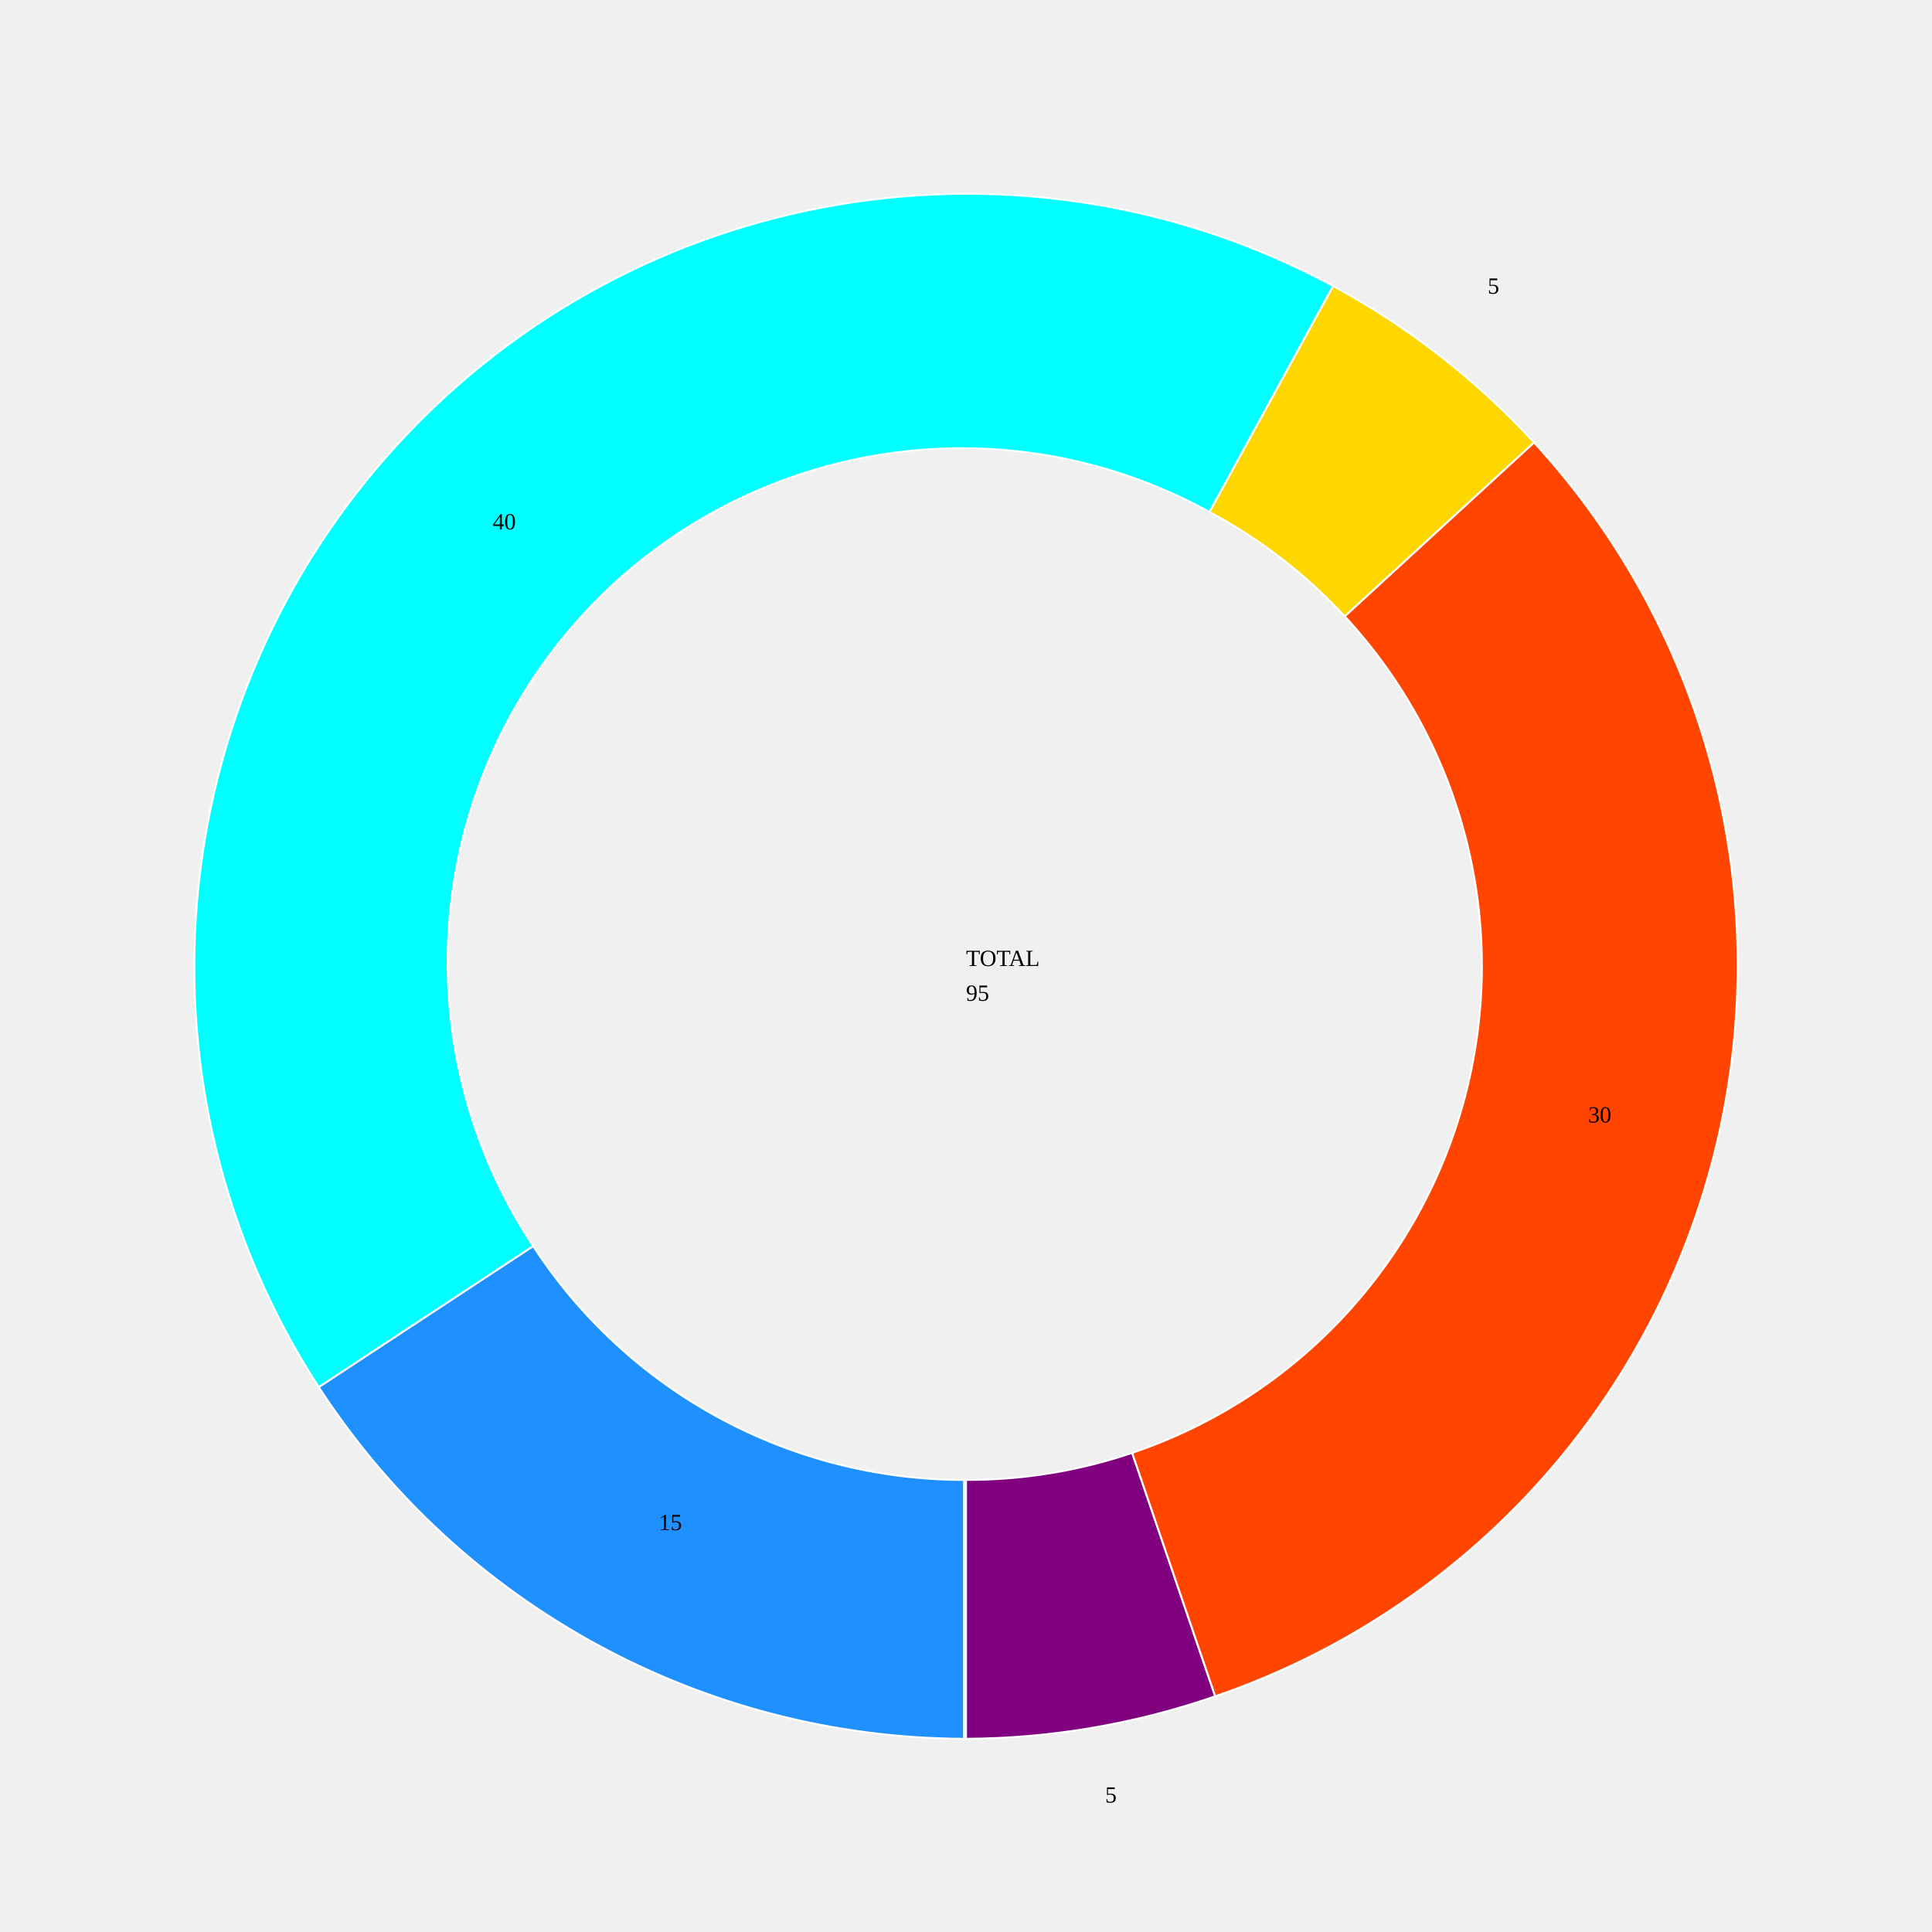
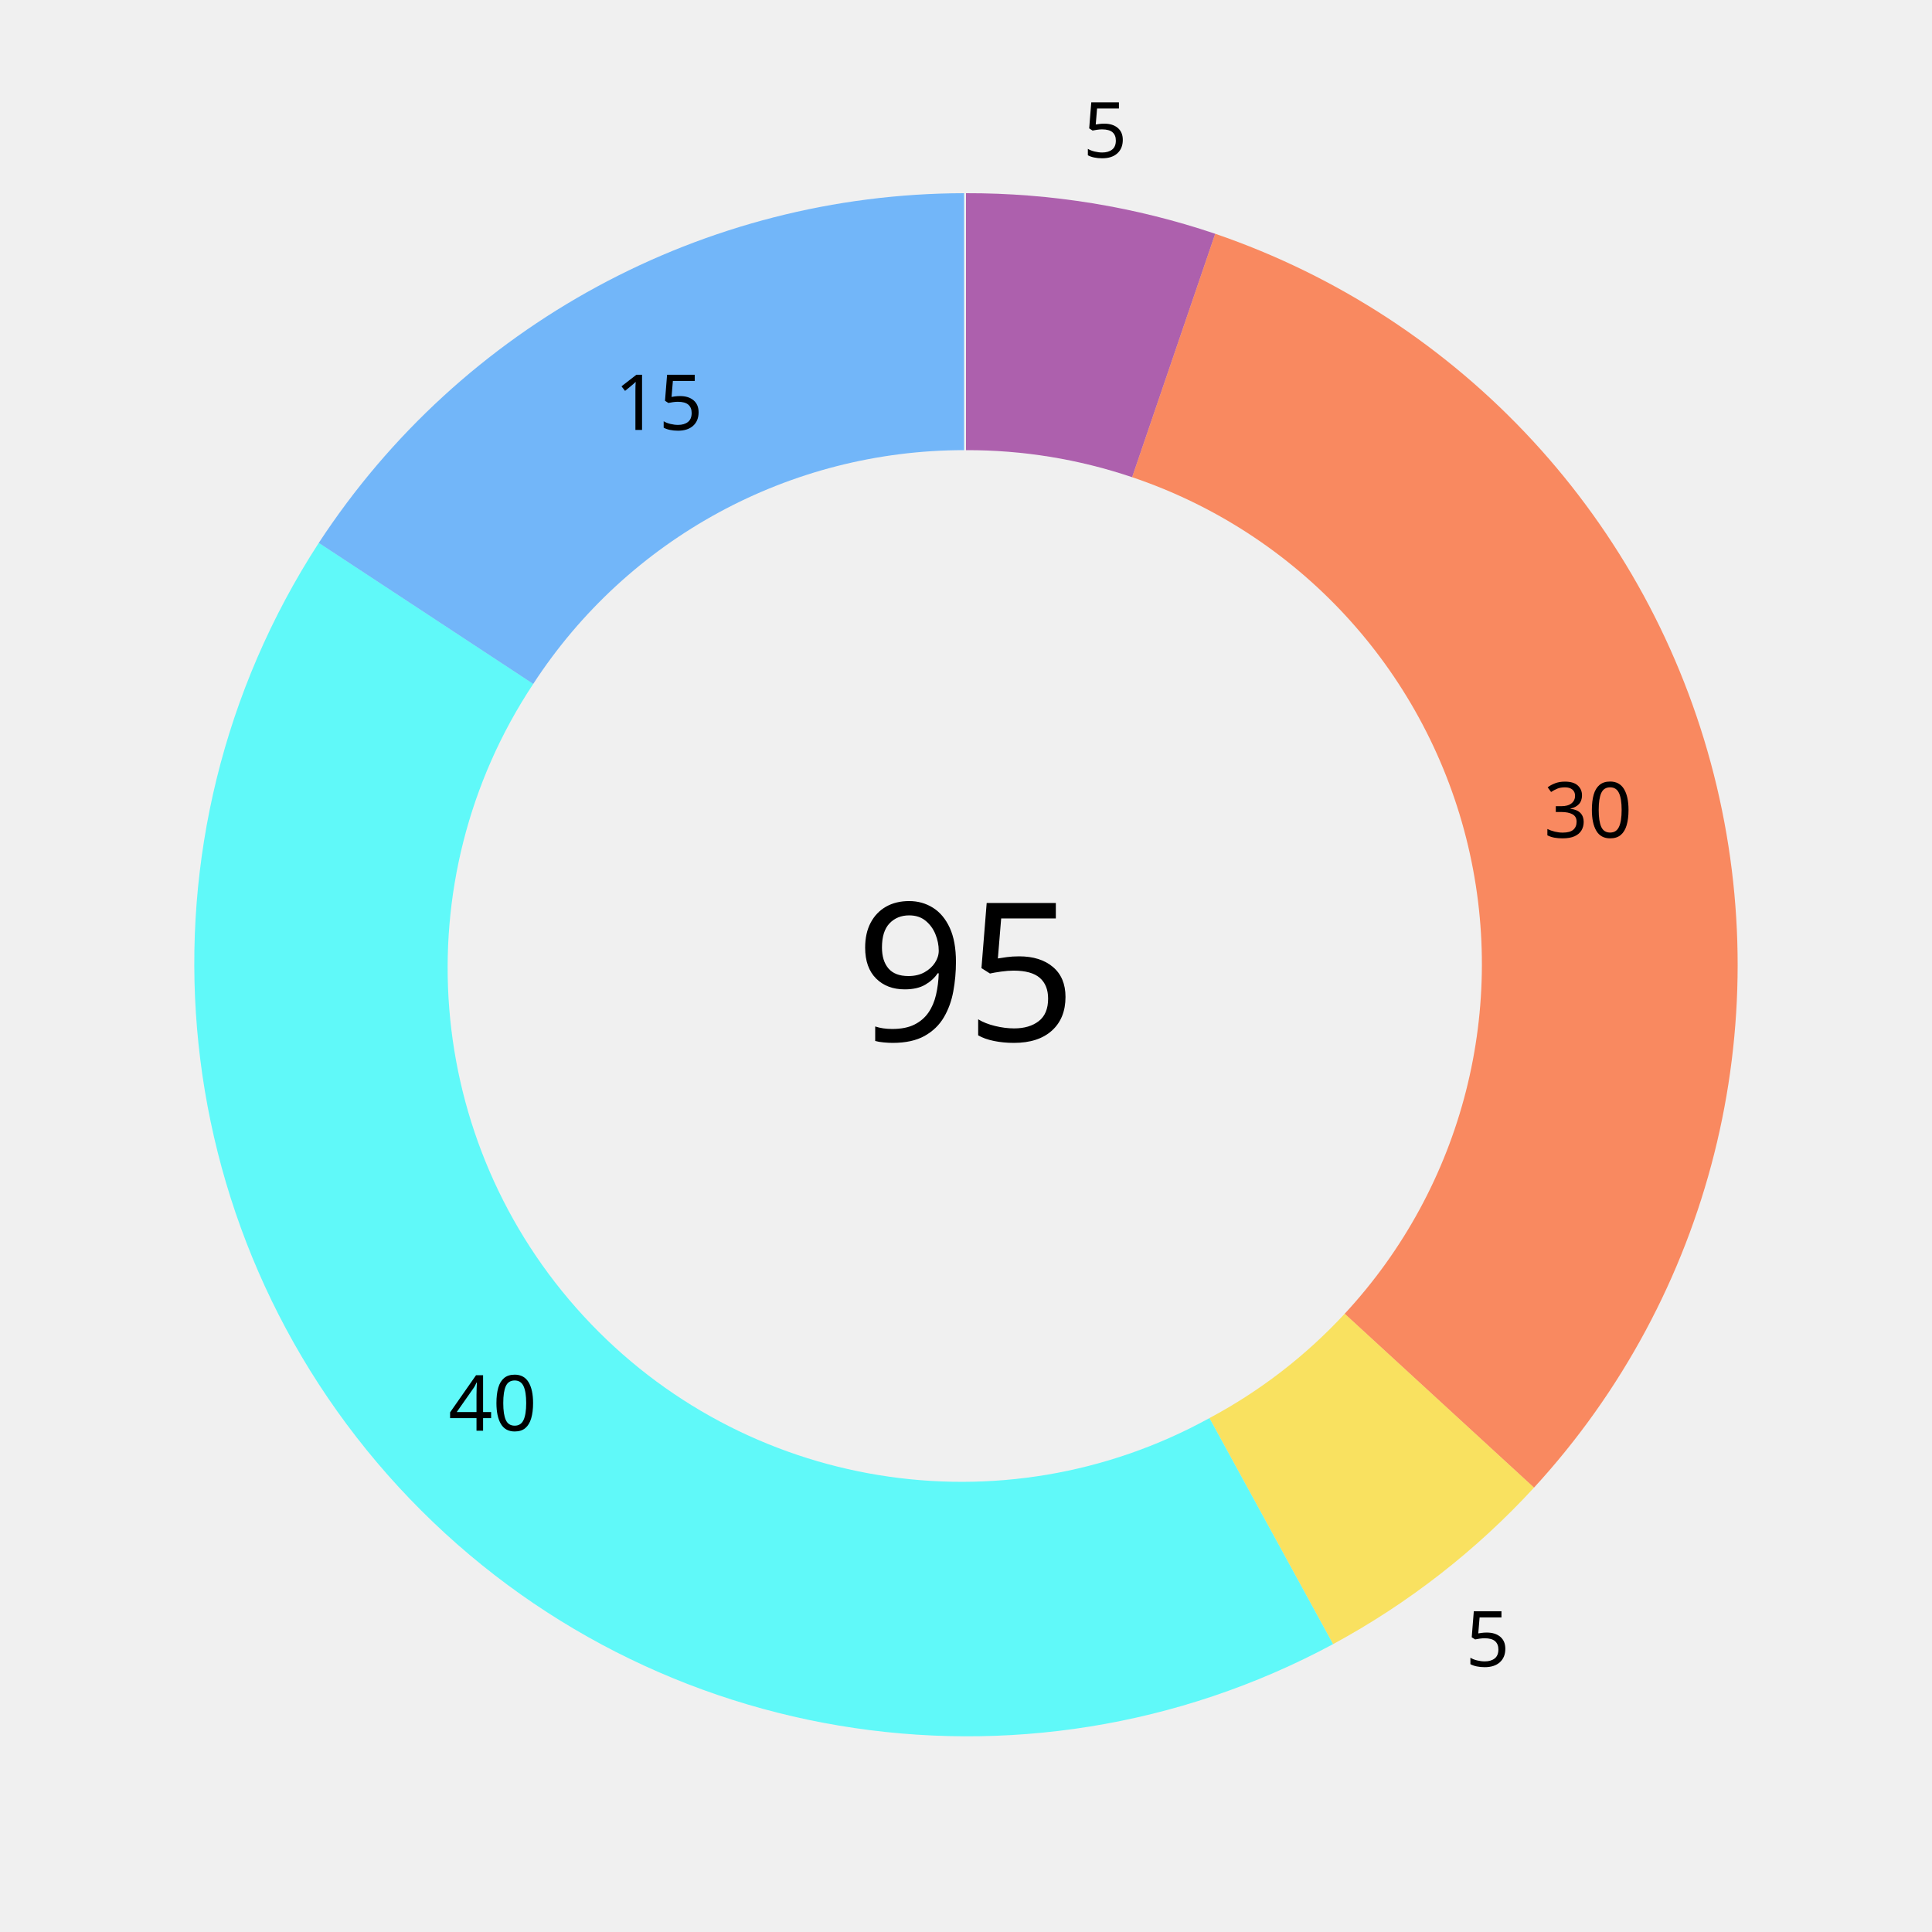
- <svg xmlns="http://www.w3.org/2000/svg" viewBox="0 0 1000 1000">
-   <text>
-     <tspan x="500" y="500">TOTAL</tspan>
-     <tspan x="500" y="500" dy="1.5em">95</tspan>
-   </text>
-   <path fill="Purple" stroke="White" d="M 500 766  L 500 900 A 400 400 0 0 0 629 878 L 586 752 A 266 266 0 0 1 500 766 Z">
+ <svg xmlns="http://www.w3.org/2000/svg" viewBox="0 0 1000 1000" style="background-color: transparent; font-family: system-ui">
+   <text style="font-size: 100px;pointer-events: none;text-anchor: middle;dominant-baseline: central" x="500" y="500" fill="currentColor">95</text>
+   <path fill="#800080" stroke="transparent" fill-opacity="0.6" stroke-width="1px" vector-effect="non-scaling-stroke" d="M 500 233  L 500 100 A 400 400 0 0 1 629 121 L 586 247 A 266 266 0 0 0 500 233 Z">
		</path>
-   <text x="572" y="933">5</text>
-   <path fill="OrangeRed" stroke="White" d="M 586 752  L 629 878 A 400 400 0 0 0 794 229 L 696 319 A 266 266 0 0 1 586 752 Z">
+   <text style="font-size: 40px;pointer-events: none;dominant-baseline: central;text-anchor: middle;" x="572" y="66" fill="currentColor">5</text>
+   <path fill="#FF4500" stroke="transparent" fill-opacity="0.6" stroke-width="1px" vector-effect="non-scaling-stroke" d="M 586 247  L 629 121 A 400 400 0 0 1 794 770 L 696 680 A 266 266 0 0 0 586 247 Z">
		</path>
-   <text x="822" y="581">30</text>
-   <path fill="Gold" stroke="White" d="M 696 319  L 794 229 A 400 400 0 0 0 690 148 L 626 265 A 266 266 0 0 1 696 319 Z">
+   <text style="font-size: 40px;pointer-events: none;dominant-baseline: central;text-anchor: middle;" x="822" y="418" fill="currentColor">30</text>
+   <path fill="#FFD700" stroke="transparent" fill-opacity="0.6" stroke-width="1px" vector-effect="non-scaling-stroke" d="M 696 680  L 794 770 A 400 400 0 0 1 690 851 L 626 734 A 266 266 0 0 0 696 680 Z">
		</path>
-   <text x="770" y="152">5</text>
-   <path fill="Aqua" stroke="White" d="M 626 265  L 690 148 A 400 400 0 0 0 165 718 L 276 645 A 266 266 0 0 1 626 265 Z">
+   <text style="font-size: 40px;pointer-events: none;dominant-baseline: central;text-anchor: middle;" x="770" y="847" fill="currentColor">5</text>
+   <path fill="#00FFFF" stroke="transparent" fill-opacity="0.6" stroke-width="1px" vector-effect="non-scaling-stroke" d="M 626 734  L 690 851 A 400 400 0 0 1 165 281 L 276 354 A 266 266 0 0 0 626 734 Z">
		</path>
-   <text x="255" y="274">40</text>
-   <path fill="DodgerBlue" stroke="White" d="M 276 645  L 165 718 A 400 400 0 0 0 499 900 L 499 766 A 266 266 0 0 1 276 645 Z">
+   <text style="font-size: 40px;pointer-events: none;dominant-baseline: central;text-anchor: middle;" x="255" y="725" fill="currentColor">40</text>
+   <path fill="#1E90FF" stroke="transparent" fill-opacity="0.6" stroke-width="1px" vector-effect="non-scaling-stroke" d="M 276 354  L 165 281 A 400 400 0 0 1 499 100 L 499 233 A 266 266 0 0 0 276 354 Z">
		</path>
-   <text x="341" y="792">15</text>
+   <text style="font-size: 40px;pointer-events: none;dominant-baseline: central;text-anchor: middle;" x="341" y="207" fill="currentColor">15</text>
+   <style>
+ 		path {
+ 			transition-duration: 0.25s;
+ 			transform-origin: center;
+ 		}
+ 		path:hover {
+ 			scale: 105%;
+ 			fill-opacity: 1.0;
+ 		}
+ 	</style>
</svg>
